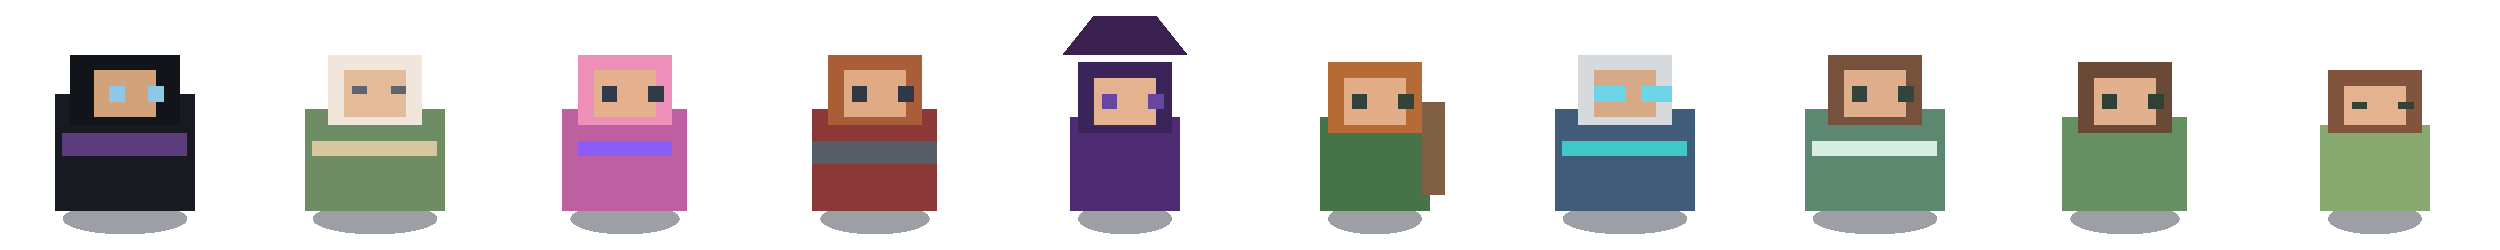
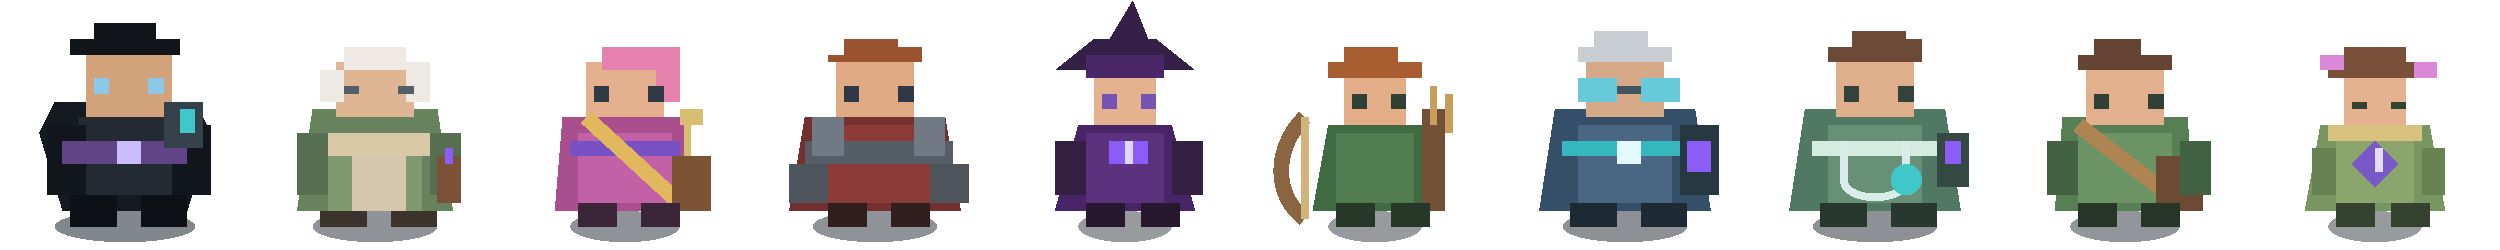
<svg xmlns="http://www.w3.org/2000/svg" width="320" height="32" viewBox="0 0 320 32" shape-rendering="crispEdges">
  <rect width="320" height="32" fill="none" />
  <g transform="translate(0 0)">
-     <ellipse cx="16" cy="28" rx="8" ry="2" fill="#071019" opacity=".4" />
-     <path d="M7 12h18v15H7z" fill="#171a20" />
-     <path d="M9 7h14v9H9z" fill="#111419" />
-     <path d="M12 9h8v6h-8z" fill="#d2a27b" />
-     <rect x="14" y="11" width="2" height="2" fill="#8cc8e8" />
-     <rect x="19" y="11" width="2" height="2" fill="#8cc8e8" />
-     <path d="M8 17h16v3H8z" fill="#5b3d7d" />
+     <ellipse cx="16" cy="29" rx="9" ry="2" fill="#061018" opacity=".5" />
+     <path d="M7 13h18l2 4-3 10H8L5 17z" fill="#151a20" />
+     <rect x="10" y="15" width="12" height="10" fill="#242a31" />
+     <rect x="6" y="16" width="5" height="9" fill="#11161c" />
+     <rect x="22" y="16" width="5" height="9" fill="#11161c" />
+     <rect x="11" y="7" width="11" height="8" fill="#d2a27b" />
+     <path d="M9 7h14V5h-3V3h-8v2H9z" fill="#111419" />
+     <rect x="12" y="10" width="2" height="2" fill="#8cc8e8" />
+     <rect x="19" y="10" width="2" height="2" fill="#8cc8e8" />
+     <path d="M8 18h16v3H8z" fill="#604486" />
+     <rect x="15" y="18" width="3" height="3" fill="#cbbcff" />
+     <rect x="21" y="13" width="5" height="6" fill="#35414b" />
+     <rect x="23" y="14" width="2" height="3" fill="#3fc7c9" />
+     <rect x="9" y="25" width="6" height="4" fill="#0d1116" />
+     <rect x="18" y="25" width="6" height="4" fill="#0d1116" />
  </g>
  <g transform="translate(32 0)">
-     <ellipse cx="16" cy="28" rx="8" ry="2" fill="#071019" opacity=".4" />
-     <path d="M7 14h18v13H7z" fill="#6f8d65" />
-     <path d="M10 7h12v9H10z" fill="#f0e6db" />
-     <path d="M12 9h8v6h-8z" fill="#e3bb99" />
-     <rect x="13" y="11" width="2" height="1" fill="#5c6570" />
-     <rect x="18" y="11" width="2" height="1" fill="#5c6570" />
-     <path d="M8 18h16v2H8z" fill="#d7c79e" />
+     <ellipse cx="16" cy="29" rx="8" ry="2" fill="#061018" opacity=".45" />
+     <path d="M8 14h16l2 13H6z" fill="#66835e" />
+     <path d="M10 17h12v10H10z" fill="#7f9a70" />
+     <rect x="11" y="8" width="10" height="7" fill="#dfb693" />
+     <path d="M9 9h3V6h8v2h3v5h-3V9h-8v4H9z" fill="#eee9e3" />
+     <rect x="12" y="11" width="2" height="1" fill="#53606a" />
+     <rect x="19" y="11" width="2" height="1" fill="#53606a" />
+     <path d="M9 17h14v3H9z" fill="#d9c9a6" />
+     <rect x="13" y="20" width="7" height="7" fill="#d4c7ad" />
+     <rect x="6" y="17" width="4" height="8" fill="#556f50" />
+     <rect x="23" y="17" width="4" height="8" fill="#556f50" />
+     <rect x="24" y="20" width="3" height="6" fill="#7b5238" />
+     <rect x="25" y="19" width="1" height="2" fill="#8b5cf6" />
+     <rect x="9" y="27" width="6" height="2" fill="#3c332d" />
+     <rect x="18" y="27" width="6" height="2" fill="#3c332d" />
  </g>
  <g transform="translate(64 0)">
-     <ellipse cx="16" cy="28" rx="7" ry="2" fill="#071019" opacity=".4" />
-     <path d="M8 14h16v13H8z" fill="#bd5fa0" />
-     <path d="M10 7h12v9H10z" fill="#ee8fba" />
-     <path d="M12 9h8v6h-8z" fill="#e5b08d" />
-     <rect x="13" y="11" width="2" height="2" fill="#313a46" />
-     <rect x="19" y="11" width="2" height="2" fill="#313a46" />
-     <rect x="10" y="18" width="12" height="2" fill="#8b5cf6" />
+     <ellipse cx="16" cy="29" rx="7" ry="2" fill="#061018" opacity=".45" />
+     <path d="M8 15h16l1 12H7z" fill="#a94f8d" />
+     <rect x="10" y="17" width="12" height="9" fill="#c261a5" />
+     <rect x="11" y="8" width="10" height="7" fill="#e5b08d" />
+     <path d="M9 9h4V6h10v7h-3V9H9z" fill="#e681ae" />
+     <rect x="12" y="11" width="2" height="2" fill="#303946" />
+     <rect x="19" y="11" width="2" height="2" fill="#303946" />
+     <path d="M9 18h14v2H9z" fill="#7852c5" />
+     <path d="M11 15l12 11" stroke="#e2b85f" stroke-width="2" />
+     <rect x="22" y="20" width="5" height="7" fill="#7b5433" />
+     <path d="M24 20v-6" stroke="#d9bd70" stroke-width="1" />
+     <rect x="23" y="14" width="3" height="2" fill="#d9bd70" />
+     <rect x="10" y="26" width="5" height="3" fill="#3b2539" />
+     <rect x="18" y="26" width="5" height="3" fill="#3b2539" />
  </g>
  <g transform="translate(96 0)">
-     <ellipse cx="16" cy="28" rx="7" ry="2" fill="#071019" opacity=".4" />
-     <path d="M8 14h16v13H8z" fill="#8a3838" />
-     <path d="M10 7h12v9H10z" fill="#a95e37" />
-     <path d="M12 9h8v6h-8z" fill="#dfaa84" />
-     <rect x="13" y="11" width="2" height="2" fill="#303846" />
+     <ellipse cx="16" cy="29" rx="8" ry="2" fill="#061018" opacity=".45" />
+     <path d="M7 15h18l2 12H5z" fill="#743030" />
+     <rect x="9" y="16" width="14" height="10" fill="#8d3b38" />
+     <rect x="11" y="8" width="10" height="7" fill="#dfaa84" />
+     <path d="M10 8h12V6h-3V5h-7v2h-2z" fill="#9b522f" />
+     <rect x="12" y="11" width="2" height="2" fill="#303846" />
    <rect x="19" y="11" width="2" height="2" fill="#303846" />
-     <rect x="8" y="18" width="16" height="3" fill="#575d67" />
+     <rect x="7" y="18" width="19" height="3" fill="#555d67" />
+     <rect x="8" y="15" width="4" height="5" fill="#717984" />
+     <rect x="21" y="15" width="4" height="5" fill="#717984" />
+     <rect x="5" y="21" width="5" height="5" fill="#4e555d" />
+     <rect x="23" y="21" width="5" height="5" fill="#4e555d" />
+     <rect x="10" y="26" width="5" height="3" fill="#311f1f" />
+     <rect x="18" y="26" width="5" height="3" fill="#311f1f" />
  </g>
  <g transform="translate(128 0)">
-     <ellipse cx="16" cy="28" rx="6" ry="2" fill="#071019" opacity=".4" />
-     <path d="M9 15h14v12H9z" fill="#4e2c73" />
-     <path d="M10 8h12v9H10z" fill="#3b2459" />
-     <path d="M12 10h8v6h-8z" fill="#e4b28e" />
-     <rect x="13" y="12" width="2" height="2" fill="#6546a0" />
-     <rect x="19" y="12" width="2" height="2" fill="#6546a0" />
-     <path d="M8 7h16l-4-5h-8z" fill="#39204f" />
+     <ellipse cx="16" cy="29" rx="6" ry="2" fill="#061018" opacity=".42" />
+     <path d="M10 16h12l3 11H7z" fill="#472566" />
+     <rect x="11" y="17" width="10" height="9" fill="#5c327e" />
+     <rect x="12" y="10" width="8" height="6" fill="#e4b28e" />
+     <path d="M7 9h18l-5-4h-1l-2-5-3 5h-2z" fill="#352047" />
+     <rect x="11" y="7" width="10" height="3" fill="#4a2867" />
+     <rect x="13" y="12" width="2" height="2" fill="#7453b2" />
+     <rect x="18" y="12" width="2" height="2" fill="#7453b2" />
+     <rect x="14" y="18" width="5" height="3" fill="#8b5cf6" />
+     <rect x="16" y="18" width="1" height="3" fill="#e1d6ff" />
+     <rect x="7" y="18" width="4" height="7" fill="#352044" />
+     <rect x="22" y="18" width="4" height="7" fill="#352044" />
+     <rect x="11" y="26" width="5" height="3" fill="#28182f" />
+     <rect x="18" y="26" width="5" height="3" fill="#28182f" />
  </g>
  <g transform="translate(160 0)">
-     <ellipse cx="16" cy="28" rx="6" ry="2" fill="#071019" opacity=".4" />
-     <path d="M9 15h14v12H9z" fill="#477348" />
-     <path d="M10 8h12v9H10z" fill="#b66a35" />
-     <path d="M12 10h8v6h-8z" fill="#e3ad88" />
-     <rect x="13" y="12" width="2" height="2" fill="#334238" />
-     <rect x="19" y="12" width="2" height="2" fill="#334238" />
-     <path d="M22 13h3v12h-3z" fill="#806044" />
+     <ellipse cx="16" cy="29" rx="6" ry="2" fill="#061018" opacity=".42" />
+     <path d="M10 16h12l2 11H8z" fill="#3f6a42" />
+     <rect x="11" y="17" width="10" height="9" fill="#527d50" />
+     <rect x="12" y="10" width="8" height="6" fill="#e3ad88" />
+     <path d="M10 10h12V8h-3V6h-7v2h-2z" fill="#a85d31" />
+     <rect x="13" y="12" width="2" height="2" fill="#304035" />
+     <rect x="18" y="12" width="2" height="2" fill="#304035" />
+     <path d="M22 14h3v13h-3z" fill="#735137" />
+     <g fill="#c89f58">
+       <rect x="23" y="11" width="1" height="5" />
+       <rect x="25" y="12" width="1" height="5" />
+     </g>
+     <path d="M7 15c-4 4-4 10 0 13" fill="none" stroke="#8b6541" stroke-width="2" />
+     <path d="M7 15v13" stroke="#d1b47b" stroke-width="1" />
+     <rect x="11" y="26" width="5" height="3" fill="#263828" />
+     <rect x="18" y="26" width="5" height="3" fill="#263828" />
  </g>
  <g transform="translate(192 0)">
-     <ellipse cx="16" cy="28" rx="8" ry="2" fill="#071019" opacity=".4" />
-     <path d="M7 14h18v13H7z" fill="#405c78" />
-     <path d="M10 7h12v9H10z" fill="#d6dadd" />
-     <path d="M12 9h8v6h-8z" fill="#d7aa87" />
-     <rect x="12" y="11" width="4" height="2" fill="#6ed4e8" />
-     <rect x="18" y="11" width="4" height="2" fill="#6ed4e8" />
-     <rect x="8" y="18" width="16" height="2" fill="#3fc7c9" />
+     <ellipse cx="16" cy="29" rx="8" ry="2" fill="#061018" opacity=".46" />
+     <path d="M7 14h18l2 13H5z" fill="#354f69" />
+     <rect x="10" y="16" width="12" height="10" fill="#496783" />
+     <rect x="11" y="8" width="10" height="7" fill="#d7aa87" />
+     <path d="M10 8h12V6h-3V4h-7v2h-2z" fill="#c9ced2" />
+     <rect x="10" y="10" width="5" height="3" fill="#66cadb" />
+     <rect x="18" y="10" width="5" height="3" fill="#66cadb" />
+     <rect x="15" y="11" width="3" height="1" fill="#44545c" />
+     <rect x="8" y="18" width="16" height="2" fill="#36b6bd" />
+     <rect x="15" y="18" width="3" height="3" fill="#e5faff" />
+     <rect x="23" y="16" width="5" height="9" fill="#263840" />
+     <rect x="24" y="18" width="3" height="4" fill="#8b5cf6" />
+     <rect x="9" y="26" width="6" height="3" fill="#1d2933" />
+     <rect x="18" y="26" width="6" height="3" fill="#1d2933" />
  </g>
  <g transform="translate(224 0)">
-     <ellipse cx="16" cy="28" rx="8" ry="2" fill="#071019" opacity=".4" />
-     <path d="M7 14h18v13H7z" fill="#5d8870" />
-     <path d="M10 7h12v9H10z" fill="#76513c" />
-     <path d="M12 9h8v6h-8z" fill="#dfae8a" />
-     <rect x="13" y="11" width="2" height="2" fill="#34443c" />
-     <rect x="19" y="11" width="2" height="2" fill="#34443c" />
-     <rect x="8" y="18" width="16" height="2" fill="#d6efe2" />
+     <ellipse cx="16" cy="29" rx="8" ry="2" fill="#061018" opacity=".46" />
+     <path d="M7 14h18l2 13H5z" fill="#507862" />
+     <rect x="10" y="16" width="12" height="10" fill="#689077" />
+     <rect x="11" y="8" width="10" height="7" fill="#dfae8a" />
+     <path d="M10 8h12V5h-2V4h-7v2h-3z" fill="#6d4938" />
+     <rect x="12" y="11" width="2" height="2" fill="#33433c" />
+     <rect x="19" y="11" width="2" height="2" fill="#33433c" />
+     <rect x="8" y="18" width="16" height="2" fill="#d4ece0" />
+     <path d="M12 18v5c0 3 8 3 8 0v-5" fill="none" stroke="#d8ece8" stroke-width="1" />
+     <circle cx="20" cy="23" r="2" fill="#3fc7c9" />
+     <rect x="24" y="17" width="4" height="7" fill="#344944" />
+     <rect x="25" y="18" width="2" height="3" fill="#8b5cf6" />
+     <rect x="9" y="26" width="6" height="3" fill="#28382f" />
+     <rect x="18" y="26" width="6" height="3" fill="#28382f" />
  </g>
  <g transform="translate(256 0)">
-     <ellipse cx="16" cy="28" rx="7" ry="2" fill="#071019" opacity=".4" />
-     <path d="M8 15h16v12H8z" fill="#668f62" />
-     <path d="M10 8h12v9H10z" fill="#6a4937" />
-     <path d="M12 10h8v6h-8z" fill="#e2b08d" />
-     <rect x="13" y="12" width="2" height="2" fill="#314034" />
-     <rect x="19" y="12" width="2" height="2" fill="#314034" />
+     <ellipse cx="16" cy="29" rx="7" ry="2" fill="#061018" opacity=".44" />
+     <path d="M8 15h16l1 12H7z" fill="#567f53" />
+     <rect x="10" y="17" width="12" height="9" fill="#6b9364" />
+     <rect x="11" y="9" width="10" height="7" fill="#e2b08d" />
+     <path d="M10 9h12V7h-4V5h-6v2h-2z" fill="#654434" />
+     <rect x="12" y="12" width="2" height="2" fill="#304034" />
+     <rect x="19" y="12" width="2" height="2" fill="#304034" />
+     <path d="M10 16l13 10" stroke="#ae8552" stroke-width="2" />
+     <rect x="20" y="20" width="6" height="7" fill="#6b4b33" />
+     <rect x="6" y="18" width="4" height="7" fill="#416342" />
+     <rect x="23" y="18" width="4" height="7" fill="#416342" />
+     <rect x="10" y="26" width="5" height="3" fill="#273629" />
+     <rect x="18" y="26" width="5" height="3" fill="#273629" />
  </g>
  <g transform="translate(288 0)">
-     <ellipse cx="16" cy="28" rx="6" ry="2" fill="#071019" opacity=".4" />
-     <path d="M9 16h14v11H9z" fill="#88a96f" />
-     <path d="M10 9h12v8H10z" fill="#80543d" />
-     <path d="M12 11h8v5h-8z" fill="#e5b28f" />
+     <ellipse cx="16" cy="29" rx="6" ry="2" fill="#061018" opacity=".42" />
+     <path d="M9 16h14l2 11H7z" fill="#789661" />
+     <rect x="11" y="18" width="10" height="8" fill="#8aa66d" />
+     <rect x="12" y="10" width="8" height="6" fill="#e5b28f" />
+     <path d="M10 10h12V8h-2V6h-8v2h-2z" fill="#79503a" />
    <rect x="13" y="13" width="2" height="1" fill="#344331" />
-     <rect x="19" y="13" width="2" height="1" fill="#344331" />
+     <rect x="18" y="13" width="2" height="1" fill="#344331" />
+     <path d="M10 17h12" stroke="#d7c37d" stroke-width="2" />
+     <polygon points="16,18 19,21 16,24 13,21" fill="#7958ca" />
+     <rect x="16" y="19" width="1" height="3" fill="#e5dbff" />
+     <rect x="8" y="19" width="3" height="6" fill="#668252" />
+     <rect x="22" y="19" width="3" height="6" fill="#668252" />
+     <g fill="#d989d8">
+       <rect x="9" y="7" width="3" height="2" />
+       <rect x="21" y="8" width="3" height="2" />
+     </g>
+     <rect x="11" y="26" width="5" height="3" fill="#34422f" />
+     <rect x="18" y="26" width="5" height="3" fill="#34422f" />
  </g>
</svg>
